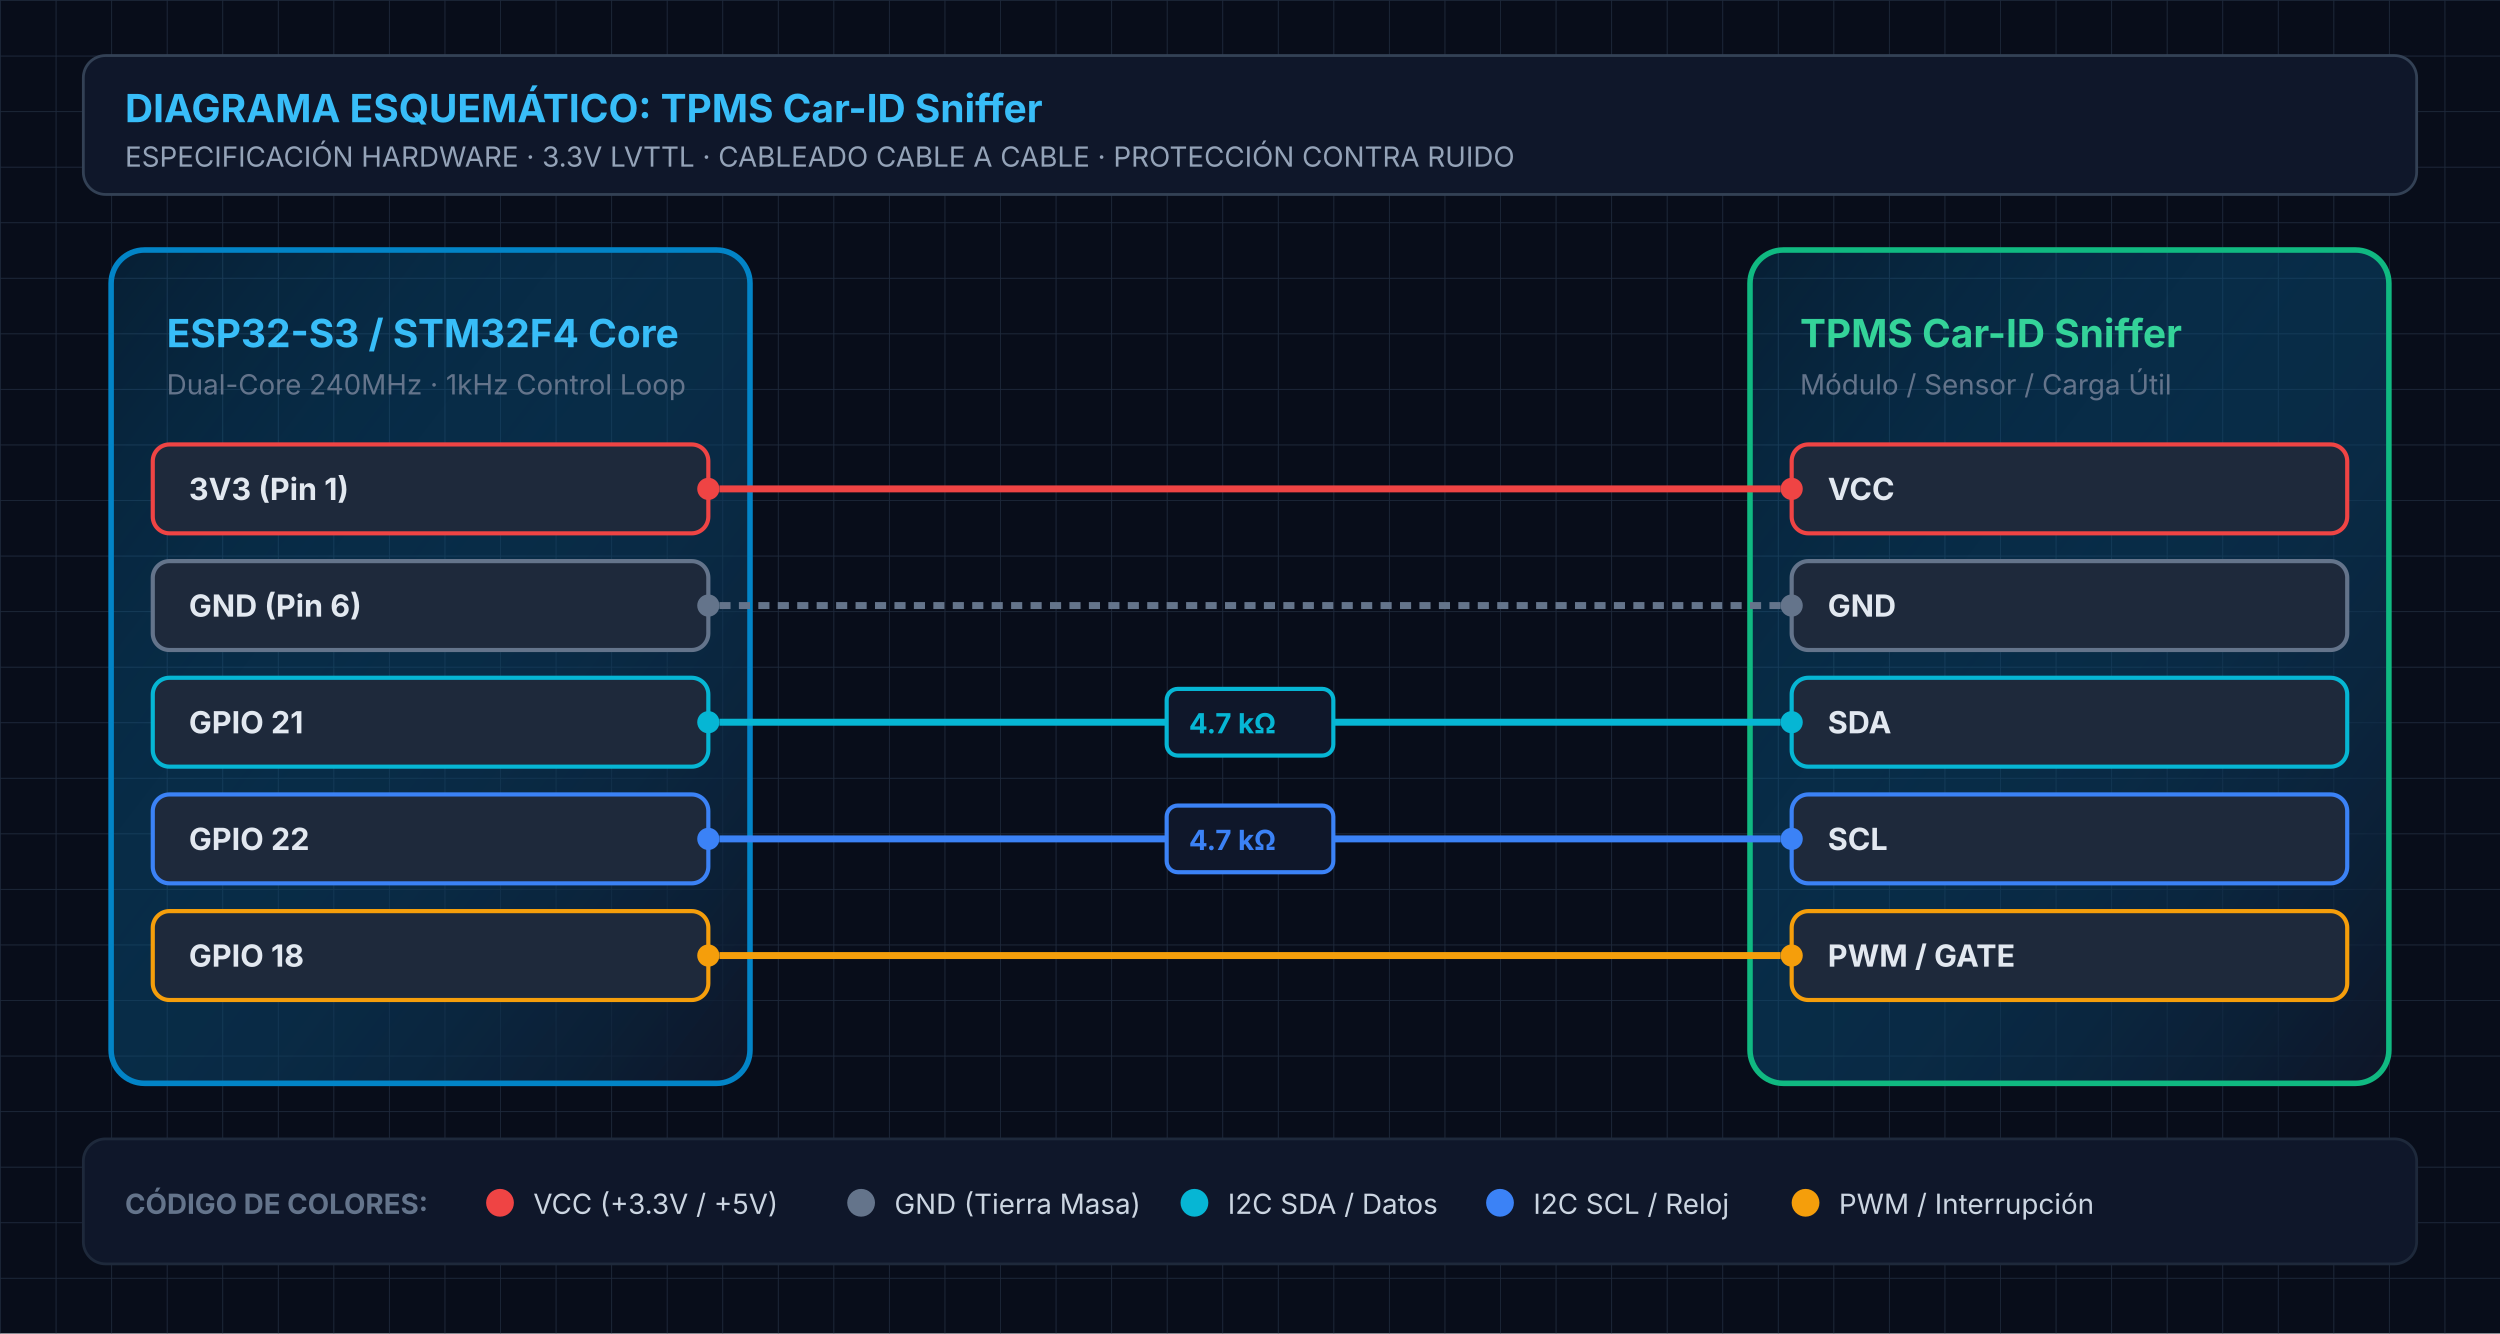
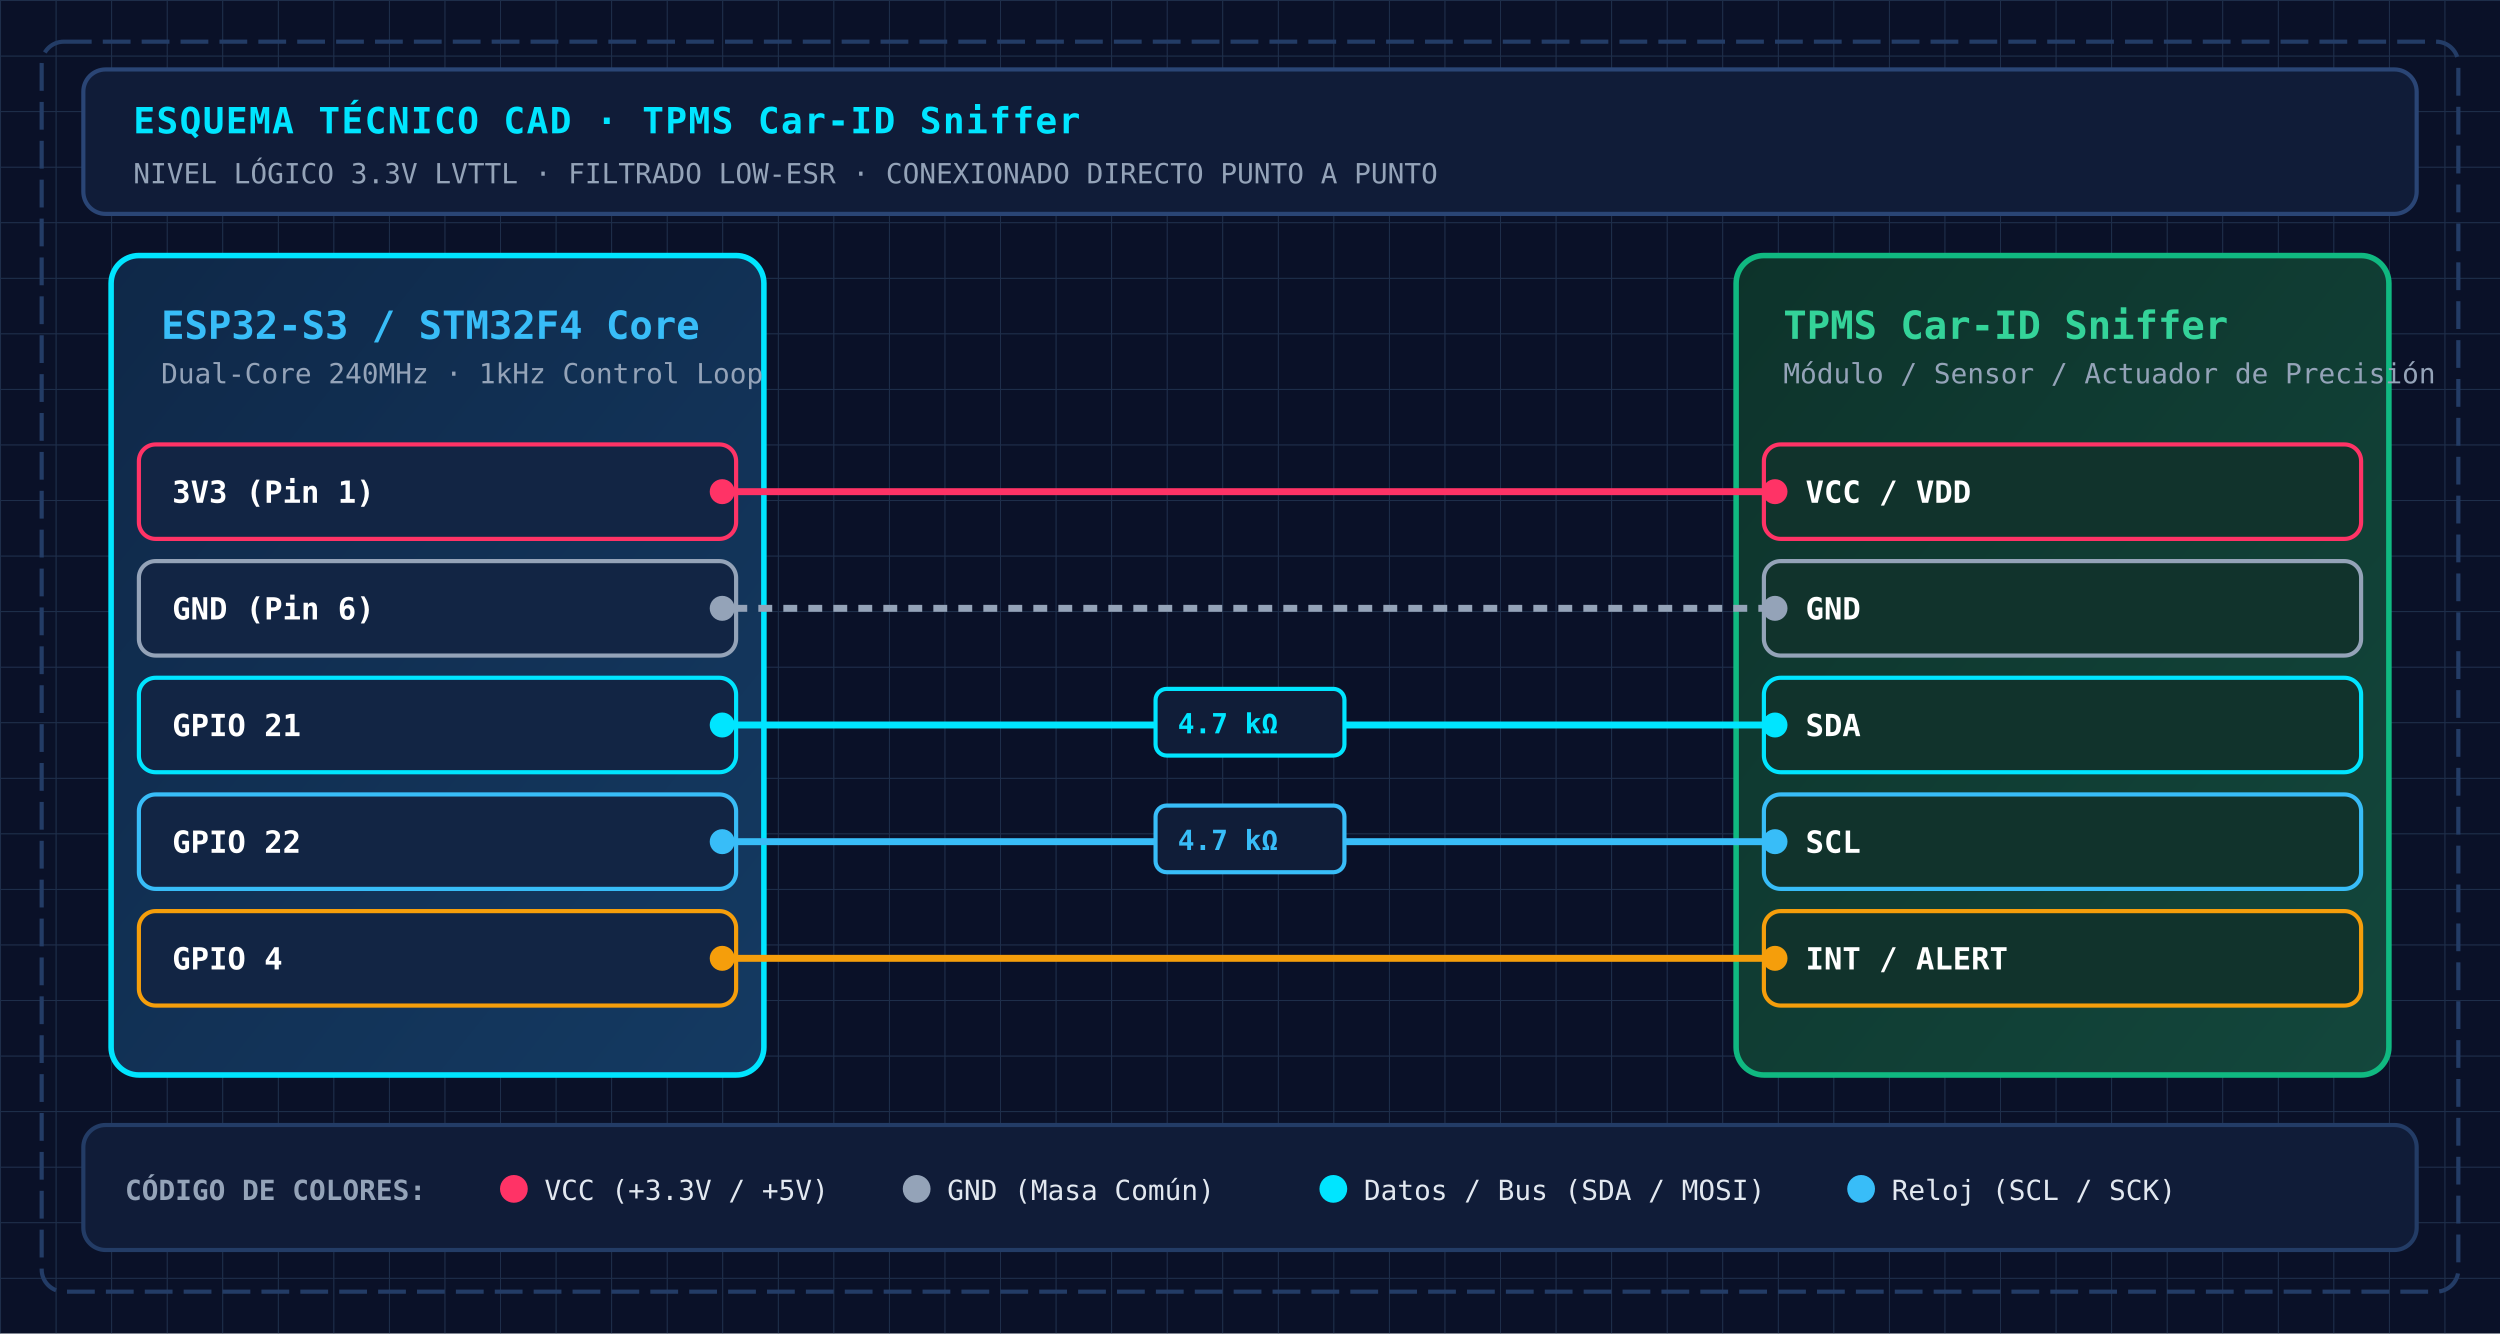
- <svg xmlns="http://www.w3.org/2000/svg" viewBox="0 0 900 480" width="100%" height="100%" style="background:#080D1A; font-family:-apple-system,BlinkMacSystemFont,monospace;">
+ <svg xmlns="http://www.w3.org/2000/svg" viewBox="0 0 900 480" width="900" height="480" style="background:#0A1128; font-family:ui-monospace,SFMono-Regular,Menlo,Monaco,Consolas,monospace;">
  <defs>
    <pattern id="grid_guide-004_2" width="20" height="20" patternUnits="userSpaceOnUse">
-       <path d="M 20 0 L 0 0 0 20" fill="none" stroke="#1E293B" stroke-width="0.6" />
+       <path d="M 20 0 L 0 0 0 20" fill="none" stroke="#1E2E4A" stroke-width="0.75" />
    </pattern>
-     <linearGradient id="glow_guide-004_2" x1="0%" y1="0%" x2="100%" y2="100%">
-       <stop offset="0%" stop-color="#0284C7" stop-opacity="0.15" />
-       <stop offset="100%" stop-color="#0F172A" stop-opacity="0.8" />
+     <linearGradient id="glow_mcu_guide-004_2" x1="0%" y1="0%" x2="100%" y2="100%">
+       <stop offset="0%" stop-color="#0F2848" />
+       <stop offset="100%" stop-color="#143A62" />
+     </linearGradient>
+     <linearGradient id="glow_mod_guide-004_2" x1="0%" y1="0%" x2="100%" y2="100%">
+       <stop offset="0%" stop-color="#0D332B" />
+       <stop offset="100%" stop-color="#13473C" />
    </linearGradient>
  </defs>
-   <rect width="100%" height="100%" fill="#080D1A" />
+   <rect width="100%" height="100%" fill="#0A1128" />
  <rect width="100%" height="100%" fill="url(#grid_guide-004_2)" />
-   <rect x="30" y="20" width="840" height="50" rx="8" fill="#0F172A" stroke="#334155" stroke-width="1" />
-   <text x="45" y="44" fill="#38BDF8" font-size="14" font-weight="bold">DIAGRAMA ESQUEMÁTICO: TPMS Car-ID Sniffer</text>
-   <text x="45" y="60" fill="#94A3B8" font-size="10">ESPECIFICACIÓN HARDWARE · 3.3V LVTTL · CABLEADO CABLE A CABLE · PROTECCIÓN CONTRA RUIDO</text>
-   <rect x="40" y="90" width="230" height="300" rx="12" fill="url(#glow_guide-004_2)" stroke="#0284C7" stroke-width="2" />
-   <text x="60" y="125" fill="#38BDF8" font-size="14" font-weight="bold">ESP32-S3 / STM32F4 Core</text>
-   <text x="60" y="142" fill="#64748B" font-size="10">Dual-Core 240MHz · 1kHz Control Loop</text>
-   <rect x="55" y="160" width="200" height="32" rx="6" fill="#1E293B" stroke="#EF4444" stroke-width="1.5" />
-   <text x="68" y="180" fill="#E2E8F0" font-size="11" font-weight="bold">3V3 (Pin 1)</text>
-   <circle cx="255" cy="176" r="4" fill="#EF4444" />
-   <rect x="55" y="202" width="200" height="32" rx="6" fill="#1E293B" stroke="#64748B" stroke-width="1.5" />
-   <text x="68" y="222" fill="#E2E8F0" font-size="11" font-weight="bold">GND (Pin 6)</text>
-   <circle cx="255" cy="218" r="4" fill="#64748B" />
-   <rect x="55" y="244" width="200" height="32" rx="6" fill="#1E293B" stroke="#06B6D4" stroke-width="1.5" />
-   <text x="68" y="264" fill="#E2E8F0" font-size="11" font-weight="bold">GPIO 21</text>
-   <circle cx="255" cy="260" r="4" fill="#06B6D4" />
-   <rect x="55" y="286" width="200" height="32" rx="6" fill="#1E293B" stroke="#3B82F6" stroke-width="1.5" />
-   <text x="68" y="306" fill="#E2E8F0" font-size="11" font-weight="bold">GPIO 22</text>
-   <circle cx="255" cy="302" r="4" fill="#3B82F6" />
-   <rect x="55" y="328" width="200" height="32" rx="6" fill="#1E293B" stroke="#F59E0B" stroke-width="1.5" />
-   <text x="68" y="348" fill="#E2E8F0" font-size="11" font-weight="bold">GPIO 18</text>
-   <circle cx="255" cy="344" r="4" fill="#F59E0B" />
-   <rect x="630" y="90" width="230" height="300" rx="12" fill="url(#glow_guide-004_2)" stroke="#10B981" stroke-width="2" />
-   <text x="648" y="125" fill="#34D399" font-size="14" font-weight="bold">TPMS Car-ID Sniffer</text>
-   <text x="648" y="142" fill="#64748B" font-size="10">Módulo / Sensor / Carga Útil</text>
-   <rect x="645" y="160" width="200" height="32" rx="6" fill="#1E293B" stroke="#EF4444" stroke-width="1.5" />
-   <text x="658" y="180" fill="#E2E8F0" font-size="11" font-weight="bold">VCC</text>
-   <circle cx="645" cy="176" r="4" fill="#EF4444" />
-   <rect x="645" y="202" width="200" height="32" rx="6" fill="#1E293B" stroke="#64748B" stroke-width="1.5" />
-   <text x="658" y="222" fill="#E2E8F0" font-size="11" font-weight="bold">GND</text>
-   <circle cx="645" cy="218" r="4" fill="#64748B" />
-   <rect x="645" y="244" width="200" height="32" rx="6" fill="#1E293B" stroke="#06B6D4" stroke-width="1.5" />
-   <text x="658" y="264" fill="#E2E8F0" font-size="11" font-weight="bold">SDA</text>
-   <circle cx="645" cy="260" r="4" fill="#06B6D4" />
-   <rect x="645" y="286" width="200" height="32" rx="6" fill="#1E293B" stroke="#3B82F6" stroke-width="1.5" />
-   <text x="658" y="306" fill="#E2E8F0" font-size="11" font-weight="bold">SCL</text>
-   <circle cx="645" cy="302" r="4" fill="#3B82F6" />
-   <rect x="645" y="328" width="200" height="32" rx="6" fill="#1E293B" stroke="#F59E0B" stroke-width="1.5" />
-   <text x="658" y="348" fill="#E2E8F0" font-size="11" font-weight="bold">PWM / GATE</text>
-   <circle cx="645" cy="344" r="4" fill="#F59E0B" />
-   <path d="M 259 176 L 641 176" fill="none" stroke="#EF4444" stroke-width="2.5" />
-   <path d="M 259 218 L 641 218" fill="none" stroke="#64748B" stroke-width="2.5" stroke-dasharray="4,3" />
-   <path d="M 259 260 L 641 260" fill="none" stroke="#06B6D4" stroke-width="2.5" />
-   <path d="M 259 302 L 641 302" fill="none" stroke="#3B82F6" stroke-width="2.5" />
-   <path d="M 259 344 L 641 344" fill="none" stroke="#F59E0B" stroke-width="2.5" />
-   <rect x="420" y="248" width="60" height="24" rx="4" fill="#0F172A" stroke="#06B6D4" stroke-width="1.5" />
-   <text x="428" y="264" fill="#06B6D4" font-size="10" font-weight="bold">4.7 kΩ</text>
-   <rect x="420" y="290" width="60" height="24" rx="4" fill="#0F172A" stroke="#3B82F6" stroke-width="1.5" />
-   <text x="428" y="306" fill="#3B82F6" font-size="10" font-weight="bold">4.7 kΩ</text>
-   <rect x="30" y="410" width="840" height="45" rx="8" fill="#0F172A" stroke="#1E293B" stroke-width="1" />
-   <text x="45" y="437" fill="#64748B" font-size="10" font-weight="bold">CÓDIGO DE COLORES:</text>
-   <circle cx="180" cy="433" r="5" fill="#EF4444" />
-   <text x="192" y="437" fill="#CBD5E1" font-size="10">VCC (+3.3V / +5V)</text>
-   <circle cx="310" cy="433" r="5" fill="#64748B" />
-   <text x="322" y="437" fill="#CBD5E1" font-size="10">GND (Tierra Masa)</text>
-   <circle cx="430" cy="433" r="5" fill="#06B6D4" />
-   <text x="442" y="437" fill="#CBD5E1" font-size="10">I2C SDA / Datos</text>
-   <circle cx="540" cy="433" r="5" fill="#3B82F6" />
-   <text x="552" y="437" fill="#CBD5E1" font-size="10">I2C SCL / Reloj</text>
-   <circle cx="650" cy="433" r="5" fill="#F59E0B" />
-   <text x="662" y="437" fill="#CBD5E1" font-size="10">PWM / Interrupción</text>
+   <rect x="15" y="15" width="870" height="450" rx="8" fill="none" stroke="#233C66" stroke-width="1.5" stroke-dasharray="10,4" />
+   <rect x="30" y="25" width="840" height="52" rx="8" fill="#101C38" stroke="#2A4575" stroke-width="1.5" />
+   <text x="48" y="48" fill="#00E5FF" font-size="13" font-weight="bold" letter-spacing="0.5">ESQUEMA TÉCNICO CAD · TPMS Car-ID Sniffer</text>
+   <text x="48" y="66" fill="#94A3B8" font-size="10">NIVEL LÓGICO 3.3V LVTTL · FILTRADO LOW-ESR · CONEXIONADO DIRECTO PUNTO A PUNTO</text>
+   <rect x="40" y="92" width="235" height="295" rx="10" fill="url(#glow_mcu_guide-004_2)" stroke="#00E5FF" stroke-width="2" />
+   <text x="58" y="122" fill="#38BDF8" font-size="14" font-weight="bold">ESP32-S3 / STM32F4 Core</text>
+   <text x="58" y="138" fill="#94A3B8" font-size="10">Dual-Core 240MHz · 1kHz Control Loop</text>
+   <rect x="50" y="160" width="215" height="34" rx="6" fill="#122544" stroke="#FF3366" stroke-width="1.5" />
+   <text x="62" y="181" fill="#FFFFFF" font-size="11" font-weight="bold">3V3 (Pin 1)</text>
+   <circle cx="260" cy="177" r="4.5" fill="#FF3366" />
+   <rect x="50" y="202" width="215" height="34" rx="6" fill="#122544" stroke="#94A3B8" stroke-width="1.5" />
+   <text x="62" y="223" fill="#FFFFFF" font-size="11" font-weight="bold">GND (Pin 6)</text>
+   <circle cx="260" cy="219" r="4.5" fill="#94A3B8" />
+   <rect x="50" y="244" width="215" height="34" rx="6" fill="#122544" stroke="#00E5FF" stroke-width="1.5" />
+   <text x="62" y="265" fill="#FFFFFF" font-size="11" font-weight="bold">GPIO 21</text>
+   <circle cx="260" cy="261" r="4.5" fill="#00E5FF" />
+   <rect x="50" y="286" width="215" height="34" rx="6" fill="#122544" stroke="#38BDF8" stroke-width="1.5" />
+   <text x="62" y="307" fill="#FFFFFF" font-size="11" font-weight="bold">GPIO 22</text>
+   <circle cx="260" cy="303" r="4.5" fill="#38BDF8" />
+   <rect x="50" y="328" width="215" height="34" rx="6" fill="#122544" stroke="#F59E0B" stroke-width="1.5" />
+   <text x="62" y="349" fill="#FFFFFF" font-size="11" font-weight="bold">GPIO 4</text>
+   <circle cx="260" cy="345" r="4.5" fill="#F59E0B" />
+   <rect x="625" y="92" width="235" height="295" rx="10" fill="url(#glow_mod_guide-004_2)" stroke="#10B981" stroke-width="2" />
+   <text x="642" y="122" fill="#34D399" font-size="14" font-weight="bold">TPMS Car-ID Sniffer</text>
+   <text x="642" y="138" fill="#94A3B8" font-size="10">Módulo / Sensor / Actuador de Precisión</text>
+   <rect x="635" y="160" width="215" height="34" rx="6" fill="#11332C" stroke="#FF3366" stroke-width="1.5" />
+   <text x="650" y="181" fill="#FFFFFF" font-size="11" font-weight="bold">VCC / VDD</text>
+   <circle cx="639" cy="177" r="4.5" fill="#FF3366" />
+   <rect x="635" y="202" width="215" height="34" rx="6" fill="#11332C" stroke="#94A3B8" stroke-width="1.5" />
+   <text x="650" y="223" fill="#FFFFFF" font-size="11" font-weight="bold">GND</text>
+   <circle cx="639" cy="219" r="4.5" fill="#94A3B8" />
+   <rect x="635" y="244" width="215" height="34" rx="6" fill="#11332C" stroke="#00E5FF" stroke-width="1.5" />
+   <text x="650" y="265" fill="#FFFFFF" font-size="11" font-weight="bold">SDA</text>
+   <circle cx="639" cy="261" r="4.5" fill="#00E5FF" />
+   <rect x="635" y="286" width="215" height="34" rx="6" fill="#11332C" stroke="#38BDF8" stroke-width="1.5" />
+   <text x="650" y="307" fill="#FFFFFF" font-size="11" font-weight="bold">SCL</text>
+   <circle cx="639" cy="303" r="4.5" fill="#38BDF8" />
+   <rect x="635" y="328" width="215" height="34" rx="6" fill="#11332C" stroke="#F59E0B" stroke-width="1.5" />
+   <text x="650" y="349" fill="#FFFFFF" font-size="11" font-weight="bold">INT / ALERT</text>
+   <circle cx="639" cy="345" r="4.5" fill="#F59E0B" />
+   <path d="M 264 177 L 635 177" fill="none" stroke="#FF3366" stroke-width="2.5" />
+   <path d="M 264 219 L 635 219" fill="none" stroke="#94A3B8" stroke-width="2.5" stroke-dasharray="5,4" />
+   <path d="M 264 261 L 635 261" fill="none" stroke="#00E5FF" stroke-width="2.5" />
+   <path d="M 264 303 L 635 303" fill="none" stroke="#38BDF8" stroke-width="2.5" />
+   <path d="M 264 345 L 635 345" fill="none" stroke="#F59E0B" stroke-width="2.5" />
+   <rect x="416" y="248" width="68" height="24" rx="4" fill="#101D38" stroke="#00E5FF" stroke-width="1.5" />
+   <text x="424" y="264" fill="#00E5FF" font-size="10" font-weight="bold">4.7 kΩ</text>
+   <rect x="416" y="290" width="68" height="24" rx="4" fill="#101D38" stroke="#38BDF8" stroke-width="1.5" />
+   <text x="424" y="306" fill="#38BDF8" font-size="10" font-weight="bold">4.7 kΩ</text>
+   <rect x="30" y="405" width="840" height="45" rx="8" fill="#101C38" stroke="#233C66" stroke-width="1.5" />
+   <text x="45" y="432" fill="#94A3B8" font-size="10" font-weight="bold">CÓDIGO DE COLORES:</text>
+   <circle cx="185" cy="428" r="5" fill="#FF3366" />
+   <text x="196" y="432" fill="#E2E8F0" font-size="10">VCC (+3.3V / +5V)</text>
+   <circle cx="330" cy="428" r="5" fill="#94A3B8" />
+   <text x="341" y="432" fill="#E2E8F0" font-size="10">GND (Masa Común)</text>
+   <circle cx="480" cy="428" r="5" fill="#00E5FF" />
+   <text x="491" y="432" fill="#E2E8F0" font-size="10">Datos / Bus (SDA / MOSI)</text>
+   <circle cx="670" cy="428" r="5" fill="#38BDF8" />
+   <text x="681" y="432" fill="#E2E8F0" font-size="10">Reloj (SCL / SCK)</text>
</svg>
